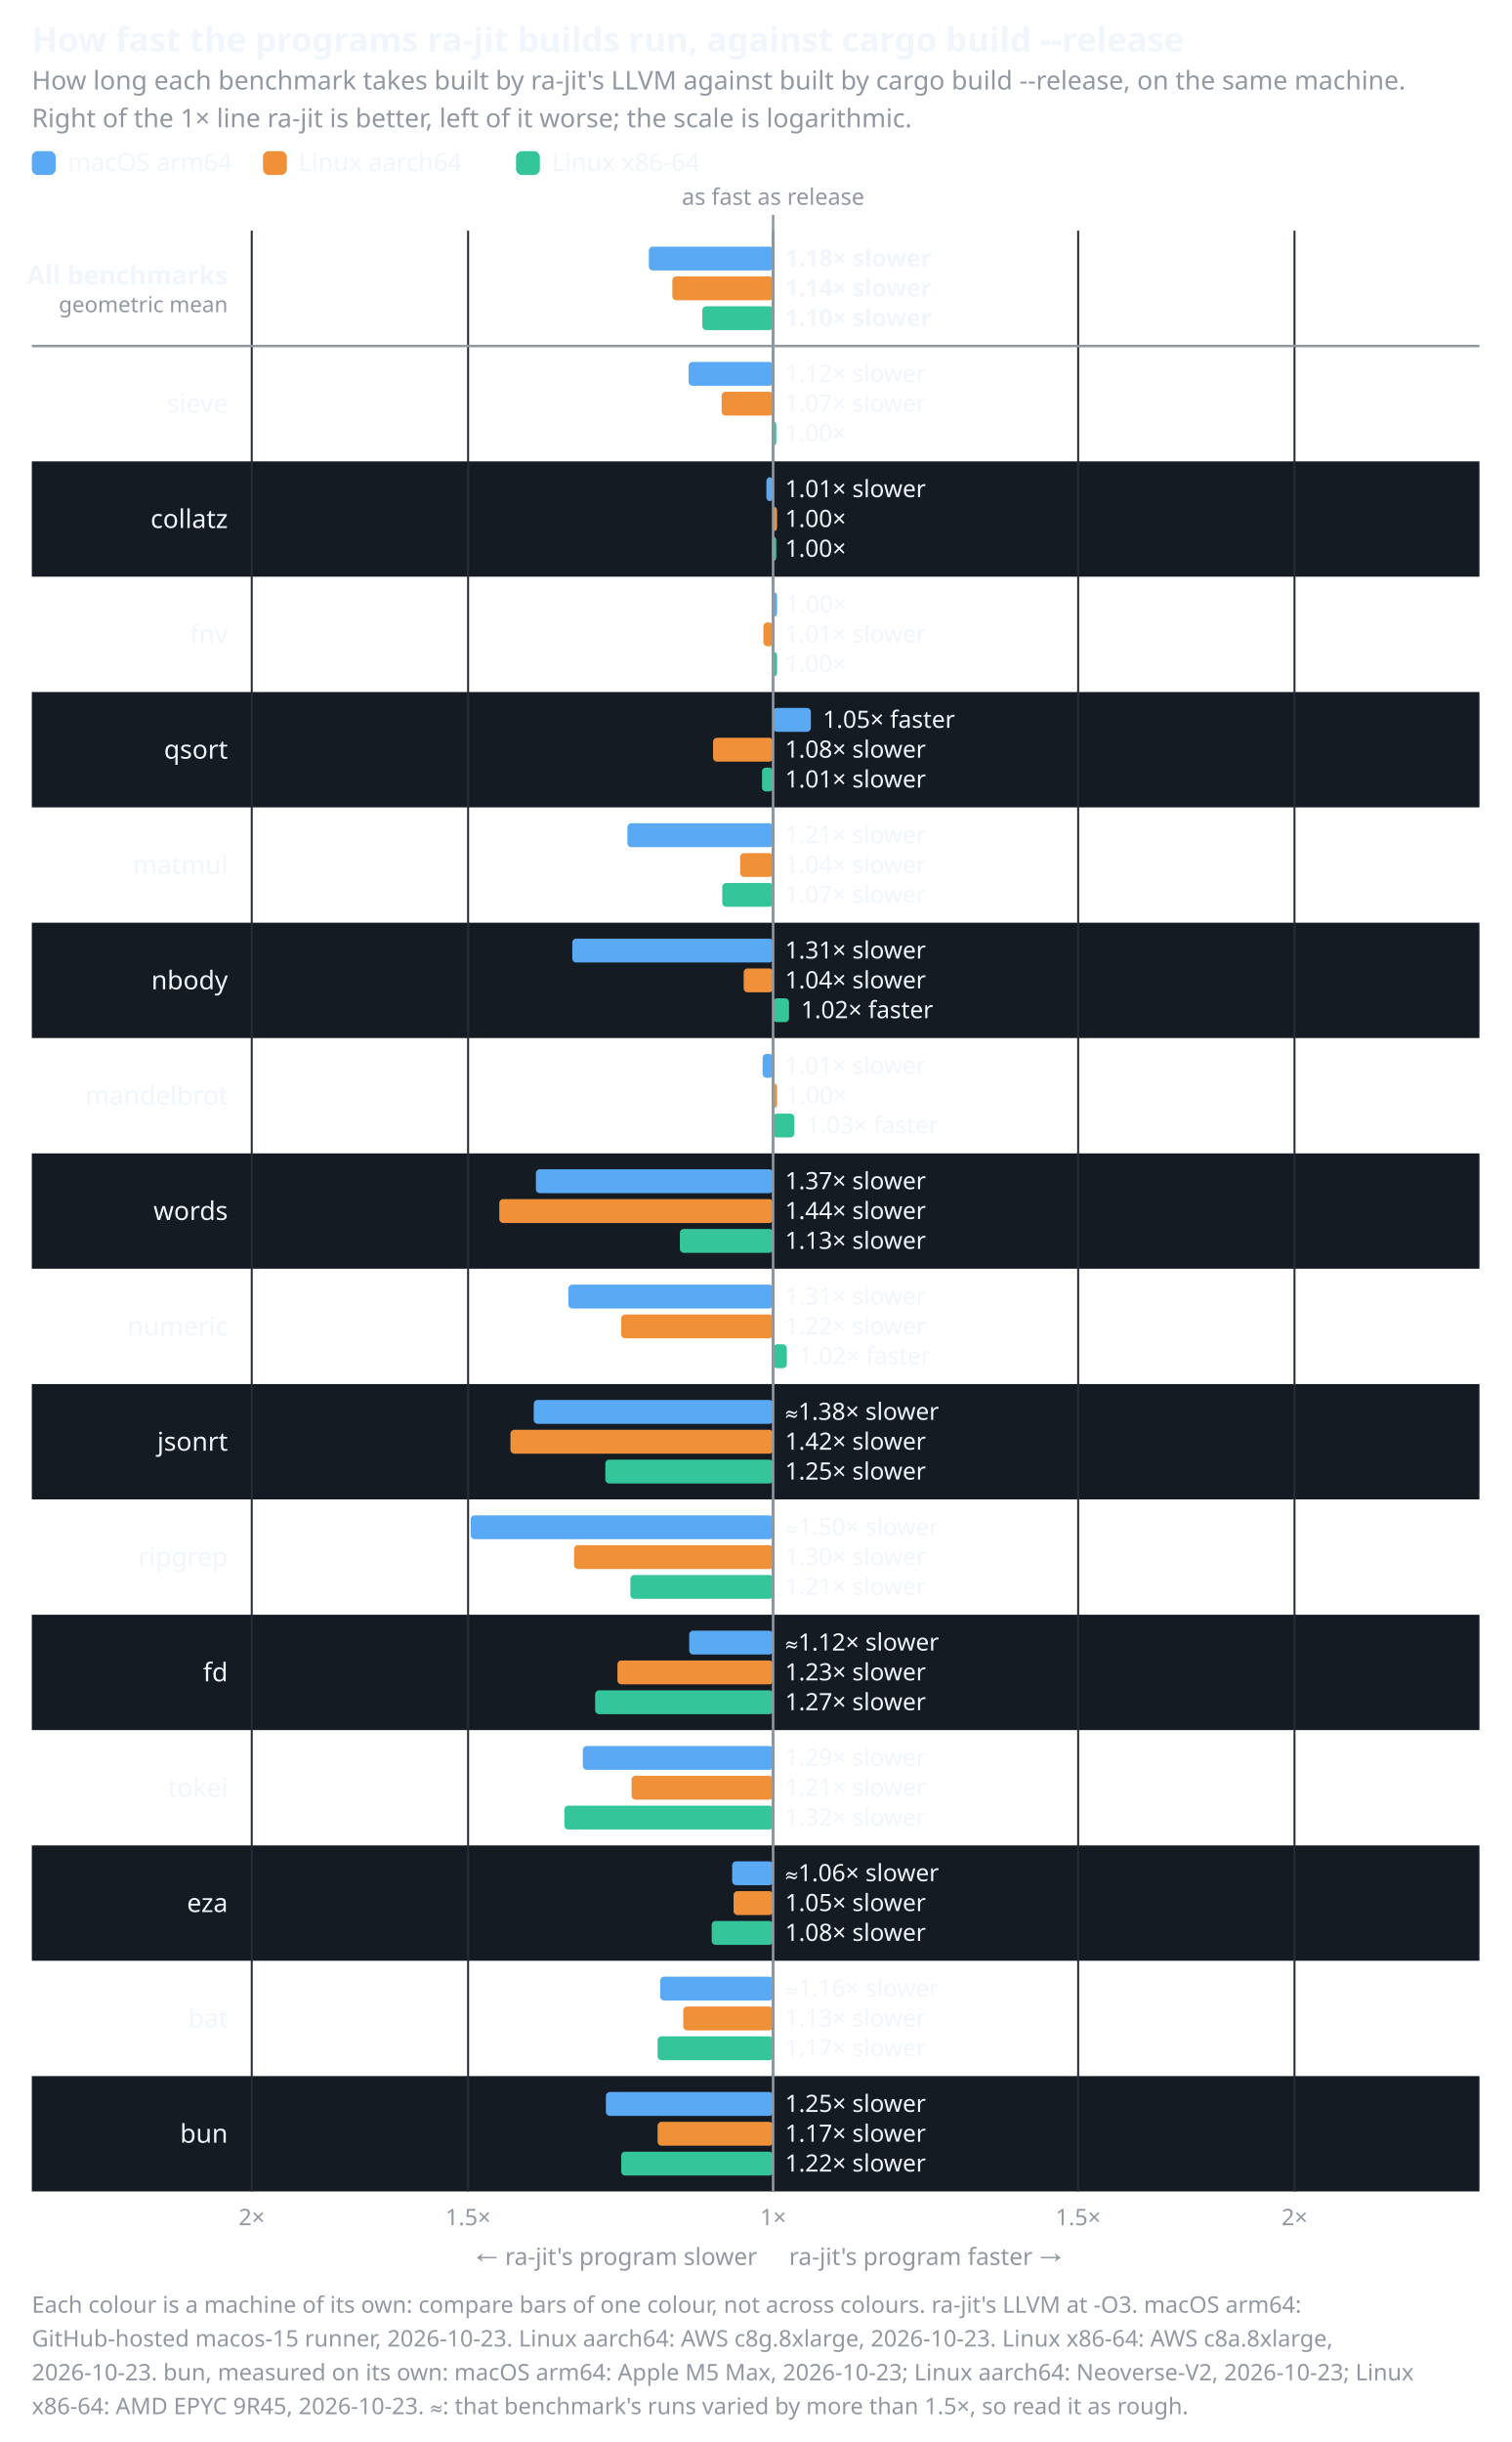
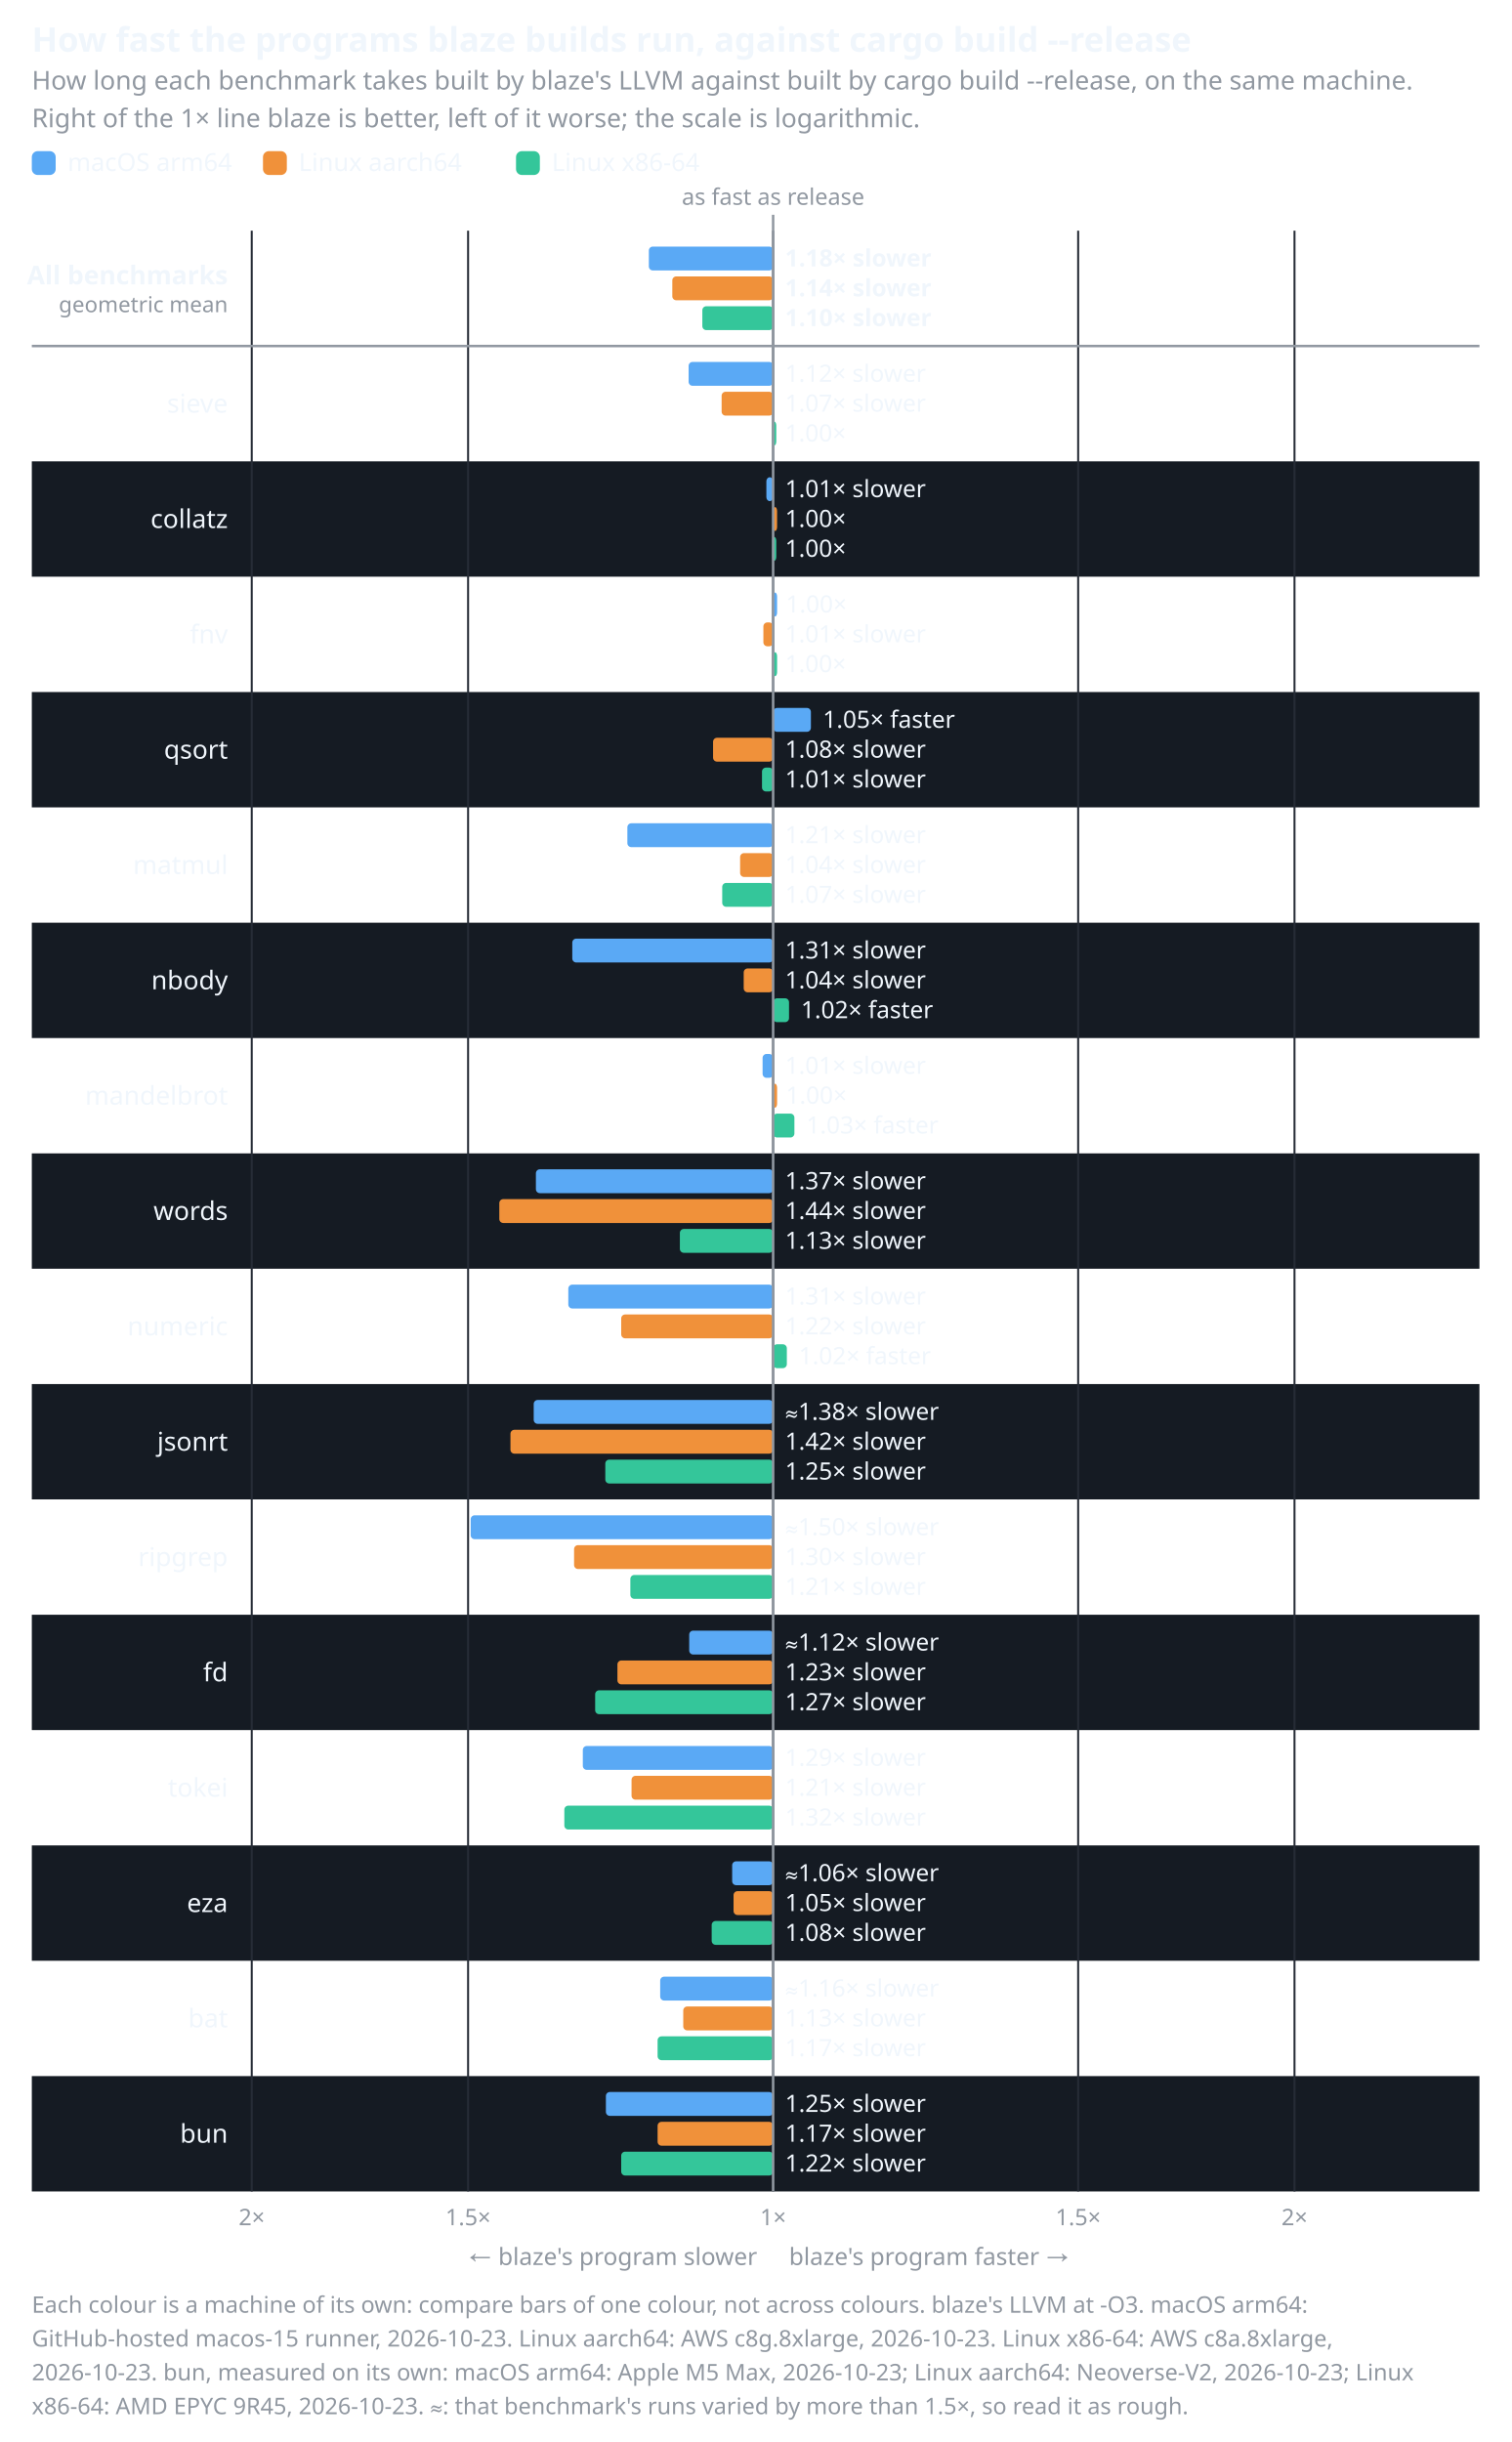
- <svg xmlns="http://www.w3.org/2000/svg" width="760" height="1228" viewBox="0 0 760 1228" role="img" aria-label="How fast the programs ra-jit builds run, against cargo build --release">
+ <svg xmlns="http://www.w3.org/2000/svg" width="760" height="1228" viewBox="0 0 760 1228" role="img" aria-label="How fast the programs blaze builds run, against cargo build --release">
  <style>text{font-family:-apple-system, BlinkMacSystemFont, 'Segoe UI', 'Noto Sans', Helvetica, Arial, sans-serif;fill:#f0f6fc}.d{fill:#9198a1}.b{font-weight:600}.v{font-variant-numeric:tabular-nums}.g{stroke:#262c36}.r{stroke:#9198a1;stroke-width:1.25}.z{fill:#151b23}.o{fill:none;stroke-width:1.25}.p0{fill:#5aa9f5}.w0{stroke:#5aa9f5}.p1{fill:#f0913a}.w1{stroke:#f0913a}.p2{fill:#34c69a}.w2{stroke:#34c69a}</style>
-   <text x="16" y="26" font-size="17" class="b">How fast the programs ra-jit builds run, against cargo build --release</text>
-   <text x="16" y="45" font-size="13" class="d">How long each benchmark takes built by ra-jit's LLVM against built by cargo build --release, on the same machine.</text>
-   <text x="16" y="64" font-size="13" class="d">Right of the 1× line ra-jit is better, left of it worse; the scale is logarithmic.</text>
+   <text x="16" y="26" font-size="17" class="b">How fast the programs blaze builds run, against cargo build --release</text>
+   <text x="16" y="45" font-size="13" class="d">How long each benchmark takes built by blaze's LLVM against built by cargo build --release, on the same machine.</text>
+   <text x="16" y="64" font-size="13" class="d">Right of the 1× line blaze is better, left of it worse; the scale is logarithmic.</text>
  <rect x="16" y="76" width="12" height="12" rx="3" class="p0" />
  <text x="34" y="86" font-size="12.5">macOS arm64</text>
  <rect x="132.25" y="76" width="12" height="12" rx="3" class="p1" />
  <text x="150.2" y="86" font-size="12.5">Linux aarch64</text>
  <rect x="259.5" y="76" width="12" height="12" rx="3" class="p2" />
  <text x="277.5" y="86" font-size="12.5">Linux x86-64</text>
  <rect x="16" y="1044" width="728" height="58" class="z" />
  <rect x="16" y="928" width="728" height="58" class="z" />
  <rect x="16" y="812" width="728" height="58" class="z" />
  <rect x="16" y="696" width="728" height="58" class="z" />
  <rect x="16" y="580" width="728" height="58" class="z" />
  <rect x="16" y="464" width="728" height="58" class="z" />
  <rect x="16" y="348" width="728" height="58" class="z" />
  <rect x="16" y="232" width="728" height="58" class="z" />
  <line x1="126.6" y1="116" x2="126.6" y2="1102" class="g" />
  <line x1="235.4" y1="116" x2="235.4" y2="1102" class="g" />
  <line x1="388.8" y1="116" x2="388.8" y2="1102" class="g" />
  <line x1="542.2" y1="116" x2="542.2" y2="1102" class="g" />
  <line x1="651" y1="116" x2="651" y2="1102" class="g" />
  <line x1="16" y1="174" x2="744" y2="174" class="r" />
  <rect x="326.3" y="124" width="62.5" height="12" rx="2" class="p0" />
  <rect x="338.1" y="139" width="50.7" height="12" rx="2" class="p1" />
  <rect x="353.2" y="154" width="35.6" height="12" rx="2" class="p2" />
  <rect x="346.3" y="182" width="42.5" height="12" rx="2" class="p0" />
  <rect x="362.9" y="197" width="25.9" height="12" rx="2" class="p1" />
  <rect x="388.4" y="212" width="2" height="12" rx="2" class="p2" />
  <rect x="385.4" y="240" width="3.4" height="12" rx="2" class="p0" />
  <rect x="388.8" y="255" width="2" height="12" rx="2" class="p1" />
  <rect x="388.4" y="270" width="2" height="12" rx="2" class="p2" />
  <rect x="388.8" y="298" width="2" height="12" rx="2" class="p0" />
  <rect x="383.9" y="313" width="4.9" height="12" rx="2" class="p1" />
  <rect x="388.8" y="328" width="2" height="12" rx="2" class="p2" />
  <rect x="388.8" y="356" width="19" height="12" rx="2" class="p0" />
  <rect x="358.6" y="371" width="30.2" height="12" rx="2" class="p1" />
  <rect x="383.2" y="386" width="5.6" height="12" rx="2" class="p2" />
  <rect x="315.5" y="414" width="73.3" height="12" rx="2" class="p0" />
  <rect x="372.2" y="429" width="16.6" height="12" rx="2" class="p1" />
  <rect x="363.2" y="444" width="25.6" height="12" rx="2" class="p2" />
  <rect x="287.8" y="472" width="101" height="12" rx="2" class="p0" />
  <rect x="374" y="487" width="14.8" height="12" rx="2" class="p1" />
  <rect x="388.8" y="502" width="8" height="12" rx="2" class="p2" />
  <rect x="383.5" y="530" width="5.3" height="12" rx="2" class="p0" />
  <rect x="388.8" y="545" width="2" height="12" rx="2" class="p1" />
  <rect x="388.8" y="560" width="10.7" height="12" rx="2" class="p2" />
  <rect x="269.5" y="588" width="119.3" height="12" rx="2" class="p0" />
  <rect x="251.1" y="603" width="137.7" height="12" rx="2" class="p1" />
  <rect x="341.9" y="618" width="46.9" height="12" rx="2" class="p2" />
  <rect x="285.8" y="646" width="103" height="12" rx="2" class="p0" />
  <rect x="312.4" y="661" width="76.4" height="12" rx="2" class="p1" />
  <rect x="388.8" y="676" width="6.9" height="12" rx="2" class="p2" />
  <rect x="268.4" y="704" width="120.4" height="12" rx="2" class="p0" />
  <rect x="256.7" y="719" width="132.1" height="12" rx="2" class="p1" />
  <rect x="304.4" y="734" width="84.4" height="12" rx="2" class="p2" />
  <rect x="236.7" y="762" width="152.1" height="12" rx="2" class="p0" />
  <rect x="288.7" y="777" width="100.1" height="12" rx="2" class="p1" />
  <rect x="317" y="792" width="71.8" height="12" rx="2" class="p2" />
  <rect x="346.6" y="820" width="42.2" height="12" rx="2" class="p0" />
  <rect x="310.5" y="835" width="78.3" height="12" rx="2" class="p1" />
  <rect x="299.3" y="850" width="89.5" height="12" rx="2" class="p2" />
  <rect x="293.1" y="878" width="95.7" height="12" rx="2" class="p0" />
  <rect x="317.6" y="893" width="71.2" height="12" rx="2" class="p1" />
  <rect x="283.8" y="908" width="105" height="12" rx="2" class="p2" />
  <rect x="368.2" y="936" width="20.6" height="12" rx="2" class="p0" />
  <rect x="368.9" y="951" width="19.9" height="12" rx="2" class="p1" />
  <rect x="357.9" y="966" width="30.9" height="12" rx="2" class="p2" />
  <rect x="332" y="994" width="56.8" height="12" rx="2" class="p0" />
  <rect x="343.6" y="1009" width="45.2" height="12" rx="2" class="p1" />
  <rect x="330.7" y="1024" width="58.1" height="12" rx="2" class="p2" />
  <rect x="304.7" y="1052" width="84.1" height="12" rx="2" class="p0" />
  <rect x="330.7" y="1067" width="58.1" height="12" rx="2" class="p1" />
  <rect x="312.4" y="1082" width="76.4" height="12" rx="2" class="p2" />
  <line x1="388.8" y1="108" x2="388.8" y2="1102" class="r" />
  <text x="126.6" y="1119" font-size="11.5" text-anchor="middle" class="d v">2×</text>
  <text x="235.4" y="1119" font-size="11.5" text-anchor="middle" class="d v">1.5×</text>
  <text x="388.8" y="1119" font-size="11.5" text-anchor="middle" class="d v">1×</text>
  <text x="542.2" y="1119" font-size="11.5" text-anchor="middle" class="d v">1.5×</text>
  <text x="651" y="1119" font-size="11.5" text-anchor="middle" class="d v">2×</text>
  <text x="114.6" y="143" font-size="13" text-anchor="end" class="b">All benchmarks</text>
  <text x="114.6" y="157" font-size="11" text-anchor="end" class="d">geometric mean</text>
  <text x="394.8" y="134" font-size="12" class="v b">1.18× slower</text>
  <text x="394.8" y="149" font-size="12" class="v b">1.14× slower</text>
  <text x="394.8" y="164" font-size="12" class="v b">1.10× slower</text>
  <text x="114.6" y="207.5" font-size="13" text-anchor="end">sieve</text>
  <text x="394.8" y="192" font-size="12" class="v">1.12× slower</text>
  <text x="394.8" y="207" font-size="12" class="v">1.07× slower</text>
  <text x="394.8" y="222" font-size="12" class="v">1.00×</text>
  <text x="114.6" y="265.5" font-size="13" text-anchor="end">collatz</text>
  <text x="394.8" y="250" font-size="12" class="v">1.01× slower</text>
  <text x="394.8" y="265" font-size="12" class="v">1.00×</text>
  <text x="394.8" y="280" font-size="12" class="v">1.00×</text>
  <text x="114.6" y="323.5" font-size="13" text-anchor="end">fnv</text>
  <text x="395.2" y="308" font-size="12" class="v">1.00×</text>
  <text x="394.8" y="323" font-size="12" class="v">1.01× slower</text>
  <text x="394.8" y="338" font-size="12" class="v">1.00×</text>
  <text x="114.6" y="381.5" font-size="13" text-anchor="end">qsort</text>
  <text x="413.8" y="366" font-size="12" class="v">1.05× faster</text>
  <text x="394.8" y="381" font-size="12" class="v">1.08× slower</text>
  <text x="394.8" y="396" font-size="12" class="v">1.01× slower</text>
  <text x="114.6" y="439.5" font-size="13" text-anchor="end">matmul</text>
  <text x="394.8" y="424" font-size="12" class="v">1.21× slower</text>
  <text x="394.8" y="439" font-size="12" class="v">1.04× slower</text>
  <text x="394.8" y="454" font-size="12" class="v">1.07× slower</text>
  <text x="114.6" y="497.5" font-size="13" text-anchor="end">nbody</text>
  <text x="394.8" y="482" font-size="12" class="v">1.31× slower</text>
  <text x="394.8" y="497" font-size="12" class="v">1.04× slower</text>
  <text x="402.8" y="512" font-size="12" class="v">1.02× faster</text>
  <text x="114.6" y="555.5" font-size="13" text-anchor="end">mandelbrot</text>
  <text x="394.8" y="540" font-size="12" class="v">1.01× slower</text>
  <text x="395.2" y="555" font-size="12" class="v">1.00×</text>
  <text x="405.5" y="570" font-size="12" class="v">1.03× faster</text>
  <text x="114.6" y="613.5" font-size="13" text-anchor="end">words</text>
  <text x="394.8" y="598" font-size="12" class="v">1.37× slower</text>
  <text x="394.8" y="613" font-size="12" class="v">1.44× slower</text>
  <text x="394.8" y="628" font-size="12" class="v">1.13× slower</text>
  <text x="114.6" y="671.5" font-size="13" text-anchor="end">numeric</text>
  <text x="394.8" y="656" font-size="12" class="v">1.31× slower</text>
  <text x="394.8" y="671" font-size="12" class="v">1.22× slower</text>
  <text x="401.7" y="686" font-size="12" class="v">1.02× faster</text>
  <text x="114.6" y="729.5" font-size="13" text-anchor="end">jsonrt</text>
  <text x="394.8" y="714" font-size="12" class="v">≈1.38× slower</text>
  <text x="394.8" y="729" font-size="12" class="v">1.42× slower</text>
  <text x="394.8" y="744" font-size="12" class="v">1.25× slower</text>
  <text x="114.6" y="787.5" font-size="13" text-anchor="end">ripgrep</text>
  <text x="394.8" y="772" font-size="12" class="v">≈1.50× slower</text>
  <text x="394.8" y="787" font-size="12" class="v">1.30× slower</text>
  <text x="394.8" y="802" font-size="12" class="v">1.21× slower</text>
  <text x="114.6" y="845.5" font-size="13" text-anchor="end">fd</text>
  <text x="394.8" y="830" font-size="12" class="v">≈1.12× slower</text>
  <text x="394.8" y="845" font-size="12" class="v">1.23× slower</text>
  <text x="394.8" y="860" font-size="12" class="v">1.27× slower</text>
  <text x="114.6" y="903.5" font-size="13" text-anchor="end">tokei</text>
  <text x="394.8" y="888" font-size="12" class="v">1.29× slower</text>
  <text x="394.8" y="903" font-size="12" class="v">1.21× slower</text>
  <text x="394.8" y="918" font-size="12" class="v">1.32× slower</text>
  <text x="114.6" y="961.5" font-size="13" text-anchor="end">eza</text>
  <text x="394.8" y="946" font-size="12" class="v">≈1.06× slower</text>
  <text x="394.8" y="961" font-size="12" class="v">1.05× slower</text>
  <text x="394.8" y="976" font-size="12" class="v">1.08× slower</text>
  <text x="114.6" y="1019.5" font-size="13" text-anchor="end">bat</text>
  <text x="394.8" y="1004" font-size="12" class="v">≈1.16× slower</text>
  <text x="394.8" y="1019" font-size="12" class="v">1.13× slower</text>
  <text x="394.8" y="1034" font-size="12" class="v">1.17× slower</text>
  <text x="114.6" y="1077.5" font-size="13" text-anchor="end">bun</text>
  <text x="394.8" y="1062" font-size="12" class="v">1.25× slower</text>
  <text x="394.8" y="1077" font-size="12" class="v">1.17× slower</text>
  <text x="394.8" y="1092" font-size="12" class="v">1.22× slower</text>
  <text x="388.8" y="103" font-size="11.5" text-anchor="middle" class="d">as fast as release</text>
-   <text x="380.8" y="1139" font-size="12" text-anchor="end" class="d">← ra-jit's program slower</text>
-   <text x="396.8" y="1139" font-size="12" class="d">ra-jit's program faster →</text>
-   <text x="16" y="1163" font-size="11.5" class="d">Each colour is a machine of its own: compare bars of one colour, not across colours. ra-jit's LLVM at -O3. macOS arm64:</text>
+   <text x="380.8" y="1139" font-size="12" text-anchor="end" class="d">← blaze's program slower</text>
+   <text x="396.8" y="1139" font-size="12" class="d">blaze's program faster →</text>
+   <text x="16" y="1163" font-size="11.5" class="d">Each colour is a machine of its own: compare bars of one colour, not across colours. blaze's LLVM at -O3. macOS arm64:</text>
  <text x="16" y="1180" font-size="11.5" class="d">GitHub-hosted macos-15 runner, 2026-10-23. Linux aarch64: AWS c8g.8xlarge, 2026-10-23. Linux x86-64: AWS c8a.8xlarge,</text>
  <text x="16" y="1197" font-size="11.5" class="d">2026-10-23. bun, measured on its own: macOS arm64: Apple M5 Max, 2026-10-23; Linux aarch64: Neoverse-V2, 2026-10-23; Linux</text>
  <text x="16" y="1214" font-size="11.5" class="d">x86-64: AMD EPYC 9R45, 2026-10-23. ≈: that benchmark's runs varied by more than 1.5×, so read it as rough.</text>
</svg>
